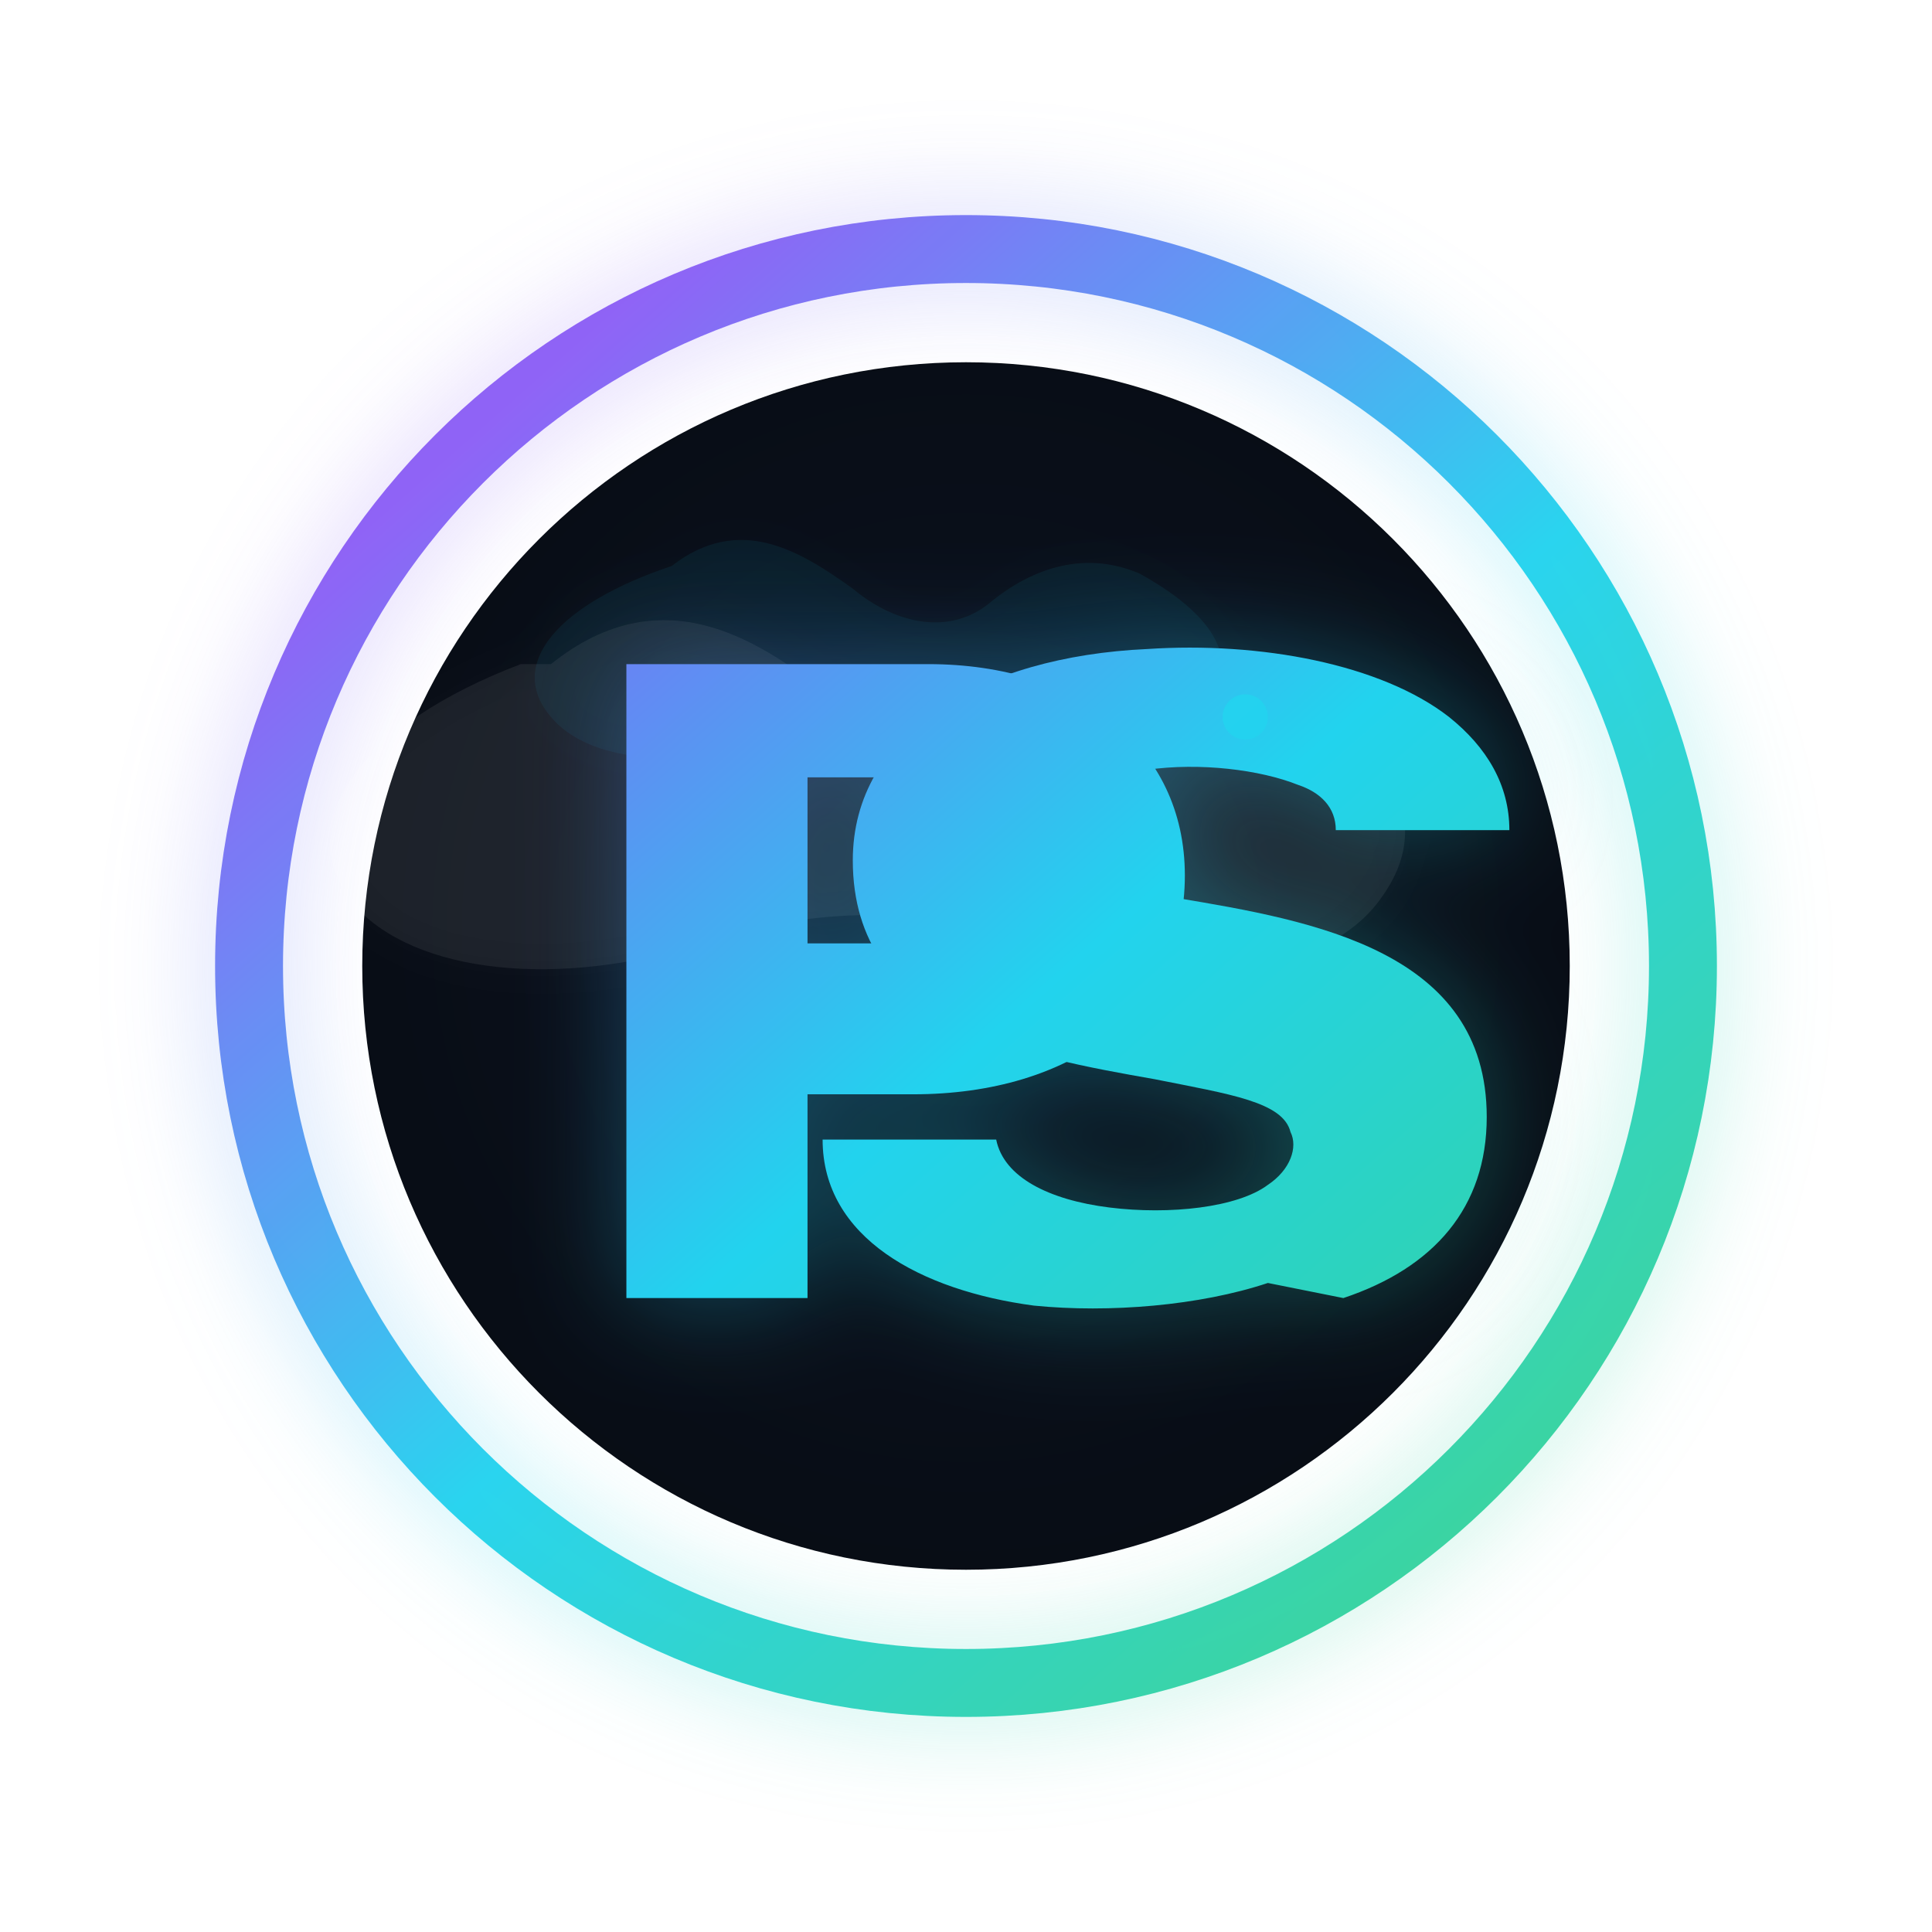
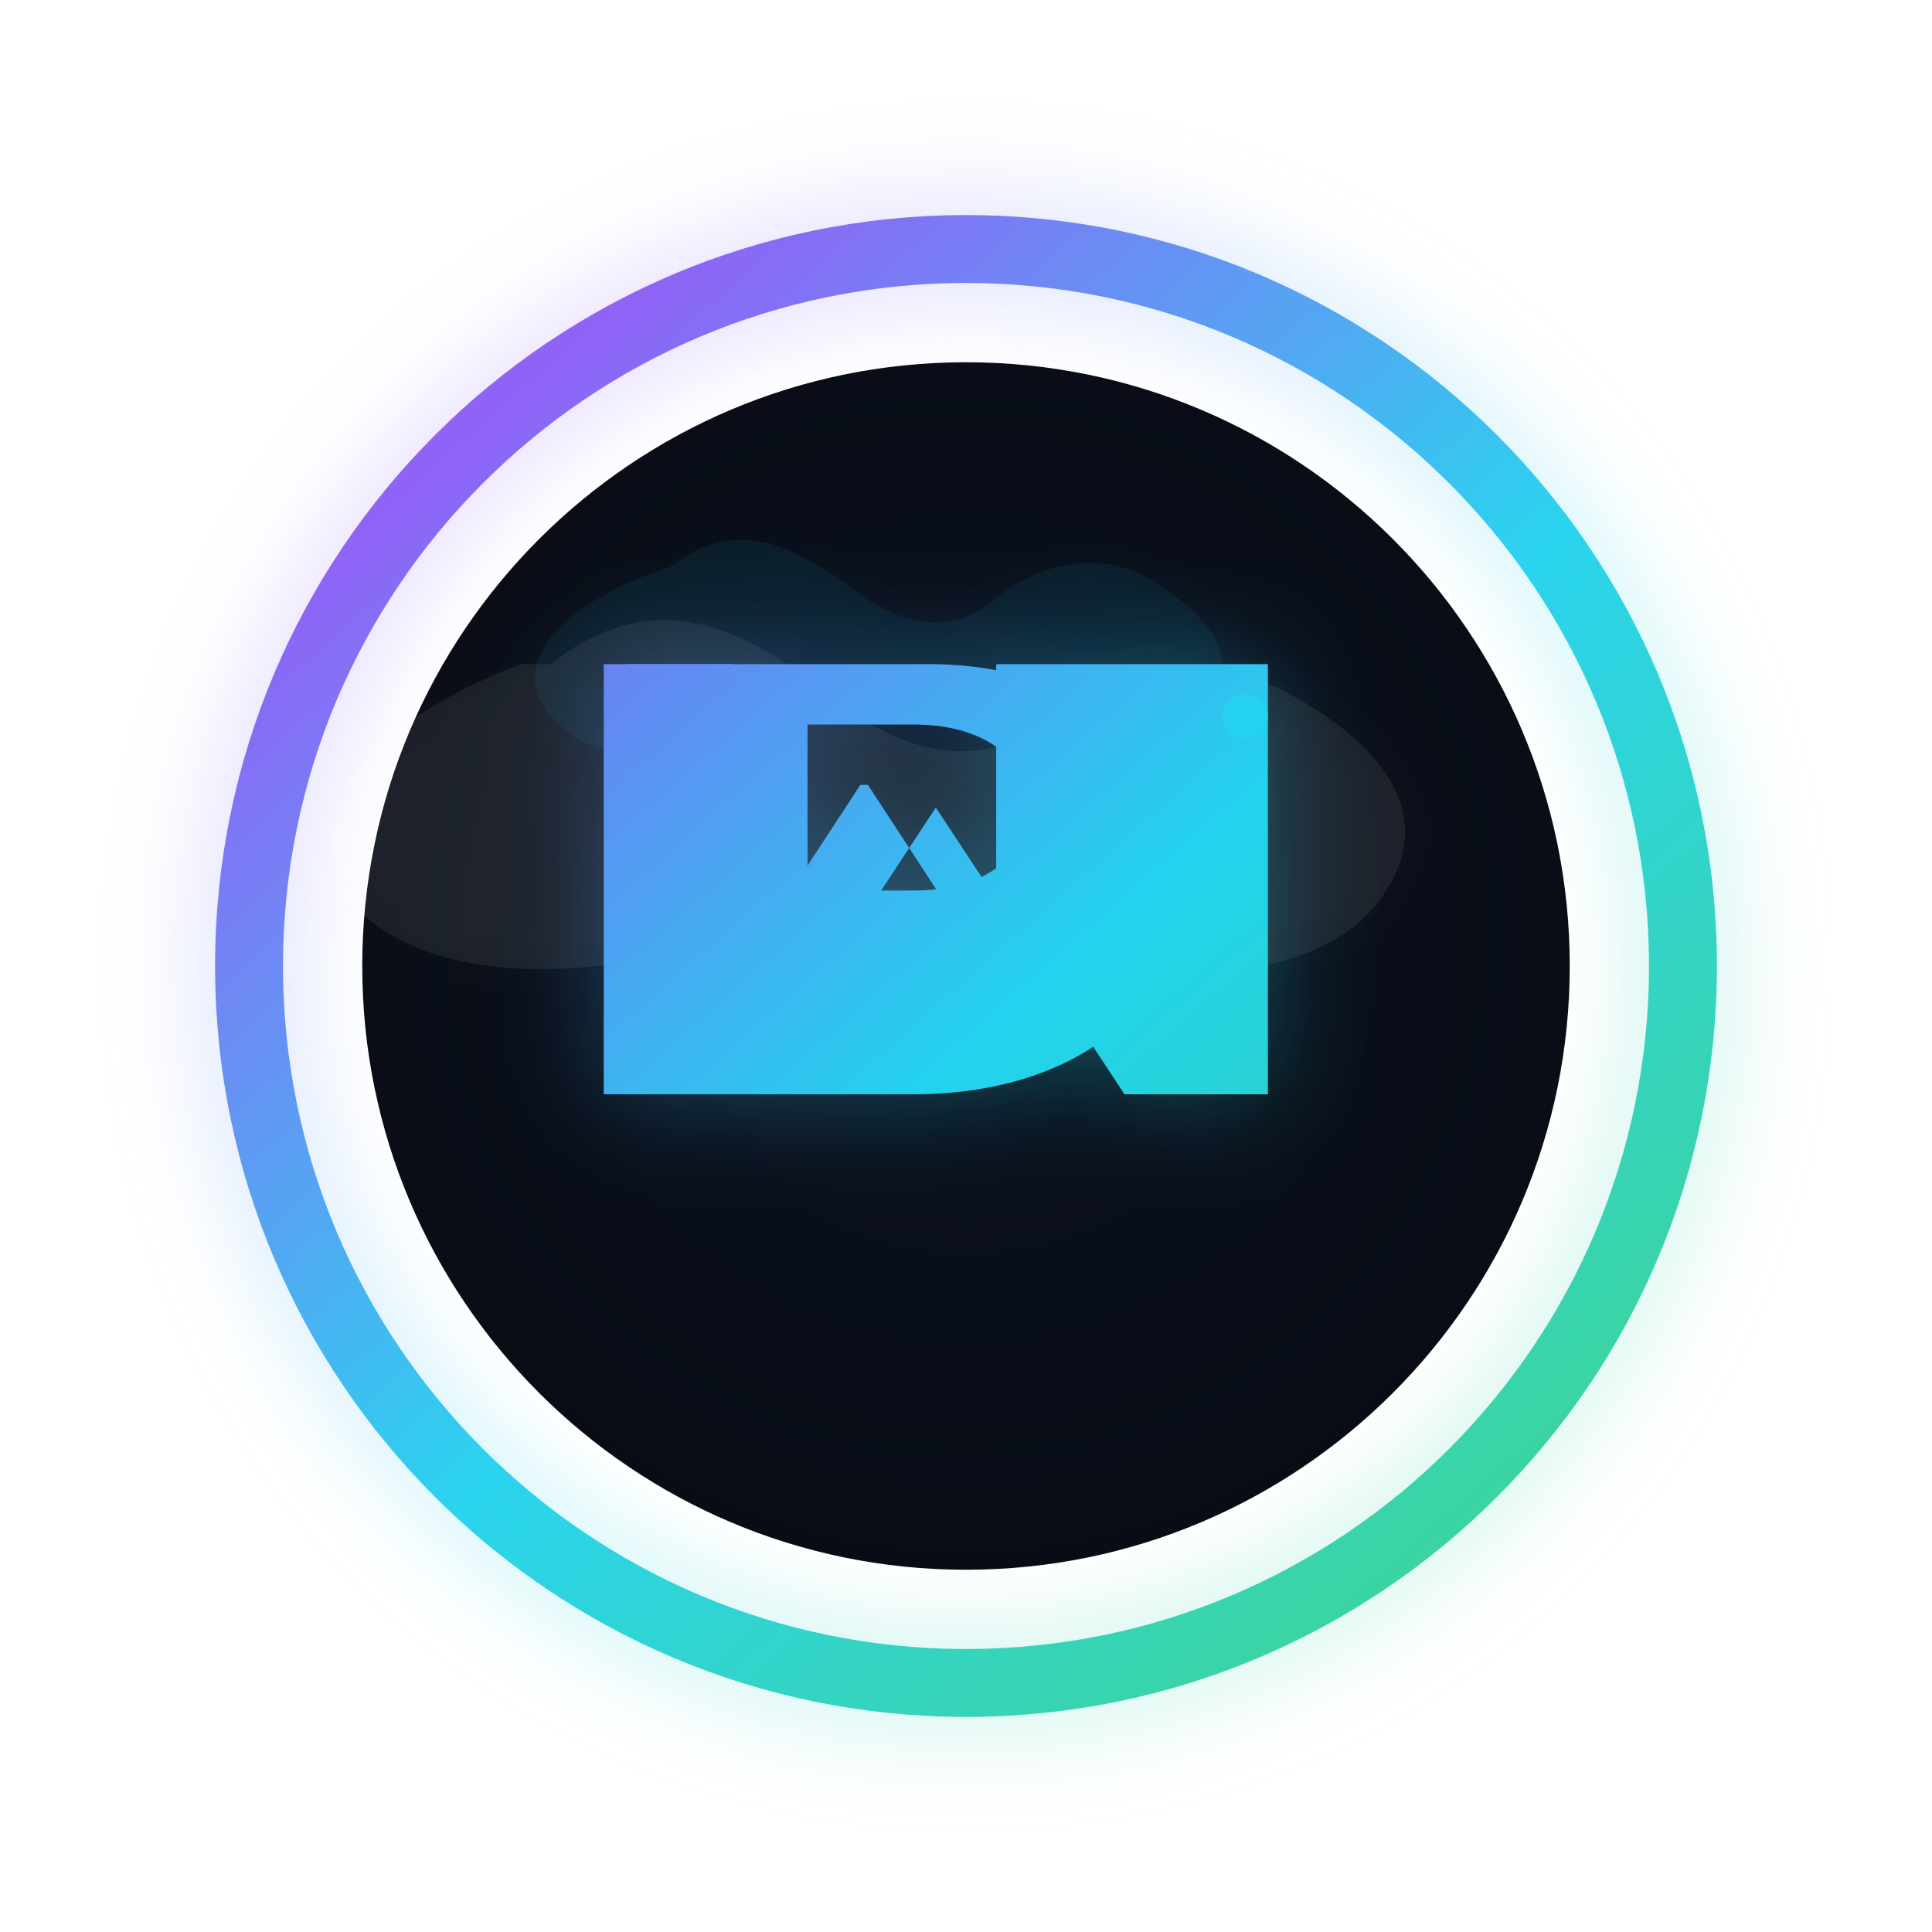
<svg xmlns="http://www.w3.org/2000/svg" width="512" height="512" viewBox="0 0 512 512" fill="none">
  <defs>
    <linearGradient id="ps_ring" x1="128" y1="112" x2="396" y2="416" gradientUnits="userSpaceOnUse">
      <stop stop-color="#8B5CF6" />
      <stop offset="0.52" stop-color="#22D3EE" />
      <stop offset="1" stop-color="#34D399" />
    </linearGradient>
    <radialGradient id="ps_core" cx="0" cy="0" r="1" gradientUnits="userSpaceOnUse" gradientTransform="translate(256 246) rotate(90) scale(220)">
      <stop stop-color="#0B1220" />
      <stop offset="1" stop-color="#070B12" />
    </radialGradient>
    <filter id="ps_glow" x="-60" y="-60" width="632" height="632" filterUnits="userSpaceOnUse" color-interpolation-filters="sRGB">
      <feGaussianBlur stdDeviation="14" result="blur" />
      <feColorMatrix in="blur" type="matrix" values="1 0 0 0 0  0 1 0 0 0  0 0 1 0 0  0 0 0 0.32 0" result="glow" />
      <feMerge>
        <feMergeNode in="glow" />
        <feMergeNode in="SourceGraphic" />
      </feMerge>
    </filter>
    <filter id="ps_soft" x="-20" y="-20" width="552" height="552" filterUnits="userSpaceOnUse" color-interpolation-filters="sRGB">
      <feGaussianBlur stdDeviation="6" result="blur" />
      <feColorMatrix in="blur" type="matrix" values="1 0 0 0 0  0 1 0 0 0  0 0 1 0 0  0 0 0 0.20 0" result="soft" />
      <feMerge>
        <feMergeNode in="soft" />
        <feMergeNode in="SourceGraphic" />
      </feMerge>
    </filter>
  </defs>
  <g filter="url(#ps_glow)">
    <circle cx="256" cy="256" r="190" stroke="url(#ps_ring)" stroke-width="18" opacity="0.95" />
    <circle cx="256" cy="256" r="166" stroke="rgba(255,255,255,0.10)" stroke-width="2" />
  </g>
  <circle cx="256" cy="256" r="160" fill="url(#ps_core)" />
  <g filter="url(#ps_soft)" opacity="0.9">
    <path d="M146 176c30-24 56-6 76 10 18 14 38 18 54 6 18-14 40-20 62-10 28 14 44 34 28 56-14 20-52 26-92 12-28-10-58-10-88 0-38 12-76 8-92-10-18-22 2-48 44-64z" fill="rgba(255,255,255,0.08)" />
    <path d="M178 150c18-14 34-4 48 6 12 10 26 12 36 4 12-10 26-14 40-8 18 10 28 22 18 36-10 14-34 18-60 8-18-8-38-8-56 0-24 8-48 6-58-6-12-14 2-30 32-40z" fill="rgba(34,211,238,0.08)" />
  </g>
  <g filter="url(#ps_glow)">
-     <path d="M166 344V176h80c40 0 68 22 68 56 0 36-30 58-72 58h-28v54h-48zm48-94h28c18 0 30-8 30-22 0-14-12-22-30-22h-28v44z" fill="url(#ps_ring)" />
-     <path d="M336 340c-18 6-42 8-62 6-30-4-56-18-56-44h46c2 10 14 16 30 18 16 2 34 0 42-6 6-4 8-10 6-14-2-8-16-10-36-14-34-6-80-14-80-58 0-34 34-54 78-56 30-2 62 4 80 18 10 8 16 18 16 30h-46c0-6-4-10-10-12-10-4-26-6-40-4-14 2-28 8-28 18 0 10 16 12 36 16 36 6 82 14 82 58 0 24-14 40-38 48z" fill="url(#ps_ring)" />
+     <path d="M166 176h80c40 0 68 22 68 56 0 36-30 58-72 58h-76v-114zm48 60h28c18 0 30-8 30-22 0-14-12-22-30-22h-28v44z" fill="url(#ps_ring)" />
+     <path d="M336 176v114h-38l-50-76-50 76h-38v-114h34v84l34-52h2l34 52v-84h34z" fill="url(#ps_ring)" />
  </g>
  <circle cx="330" cy="190" r="6" fill="#22D3EE" opacity="0.85" />
</svg>
